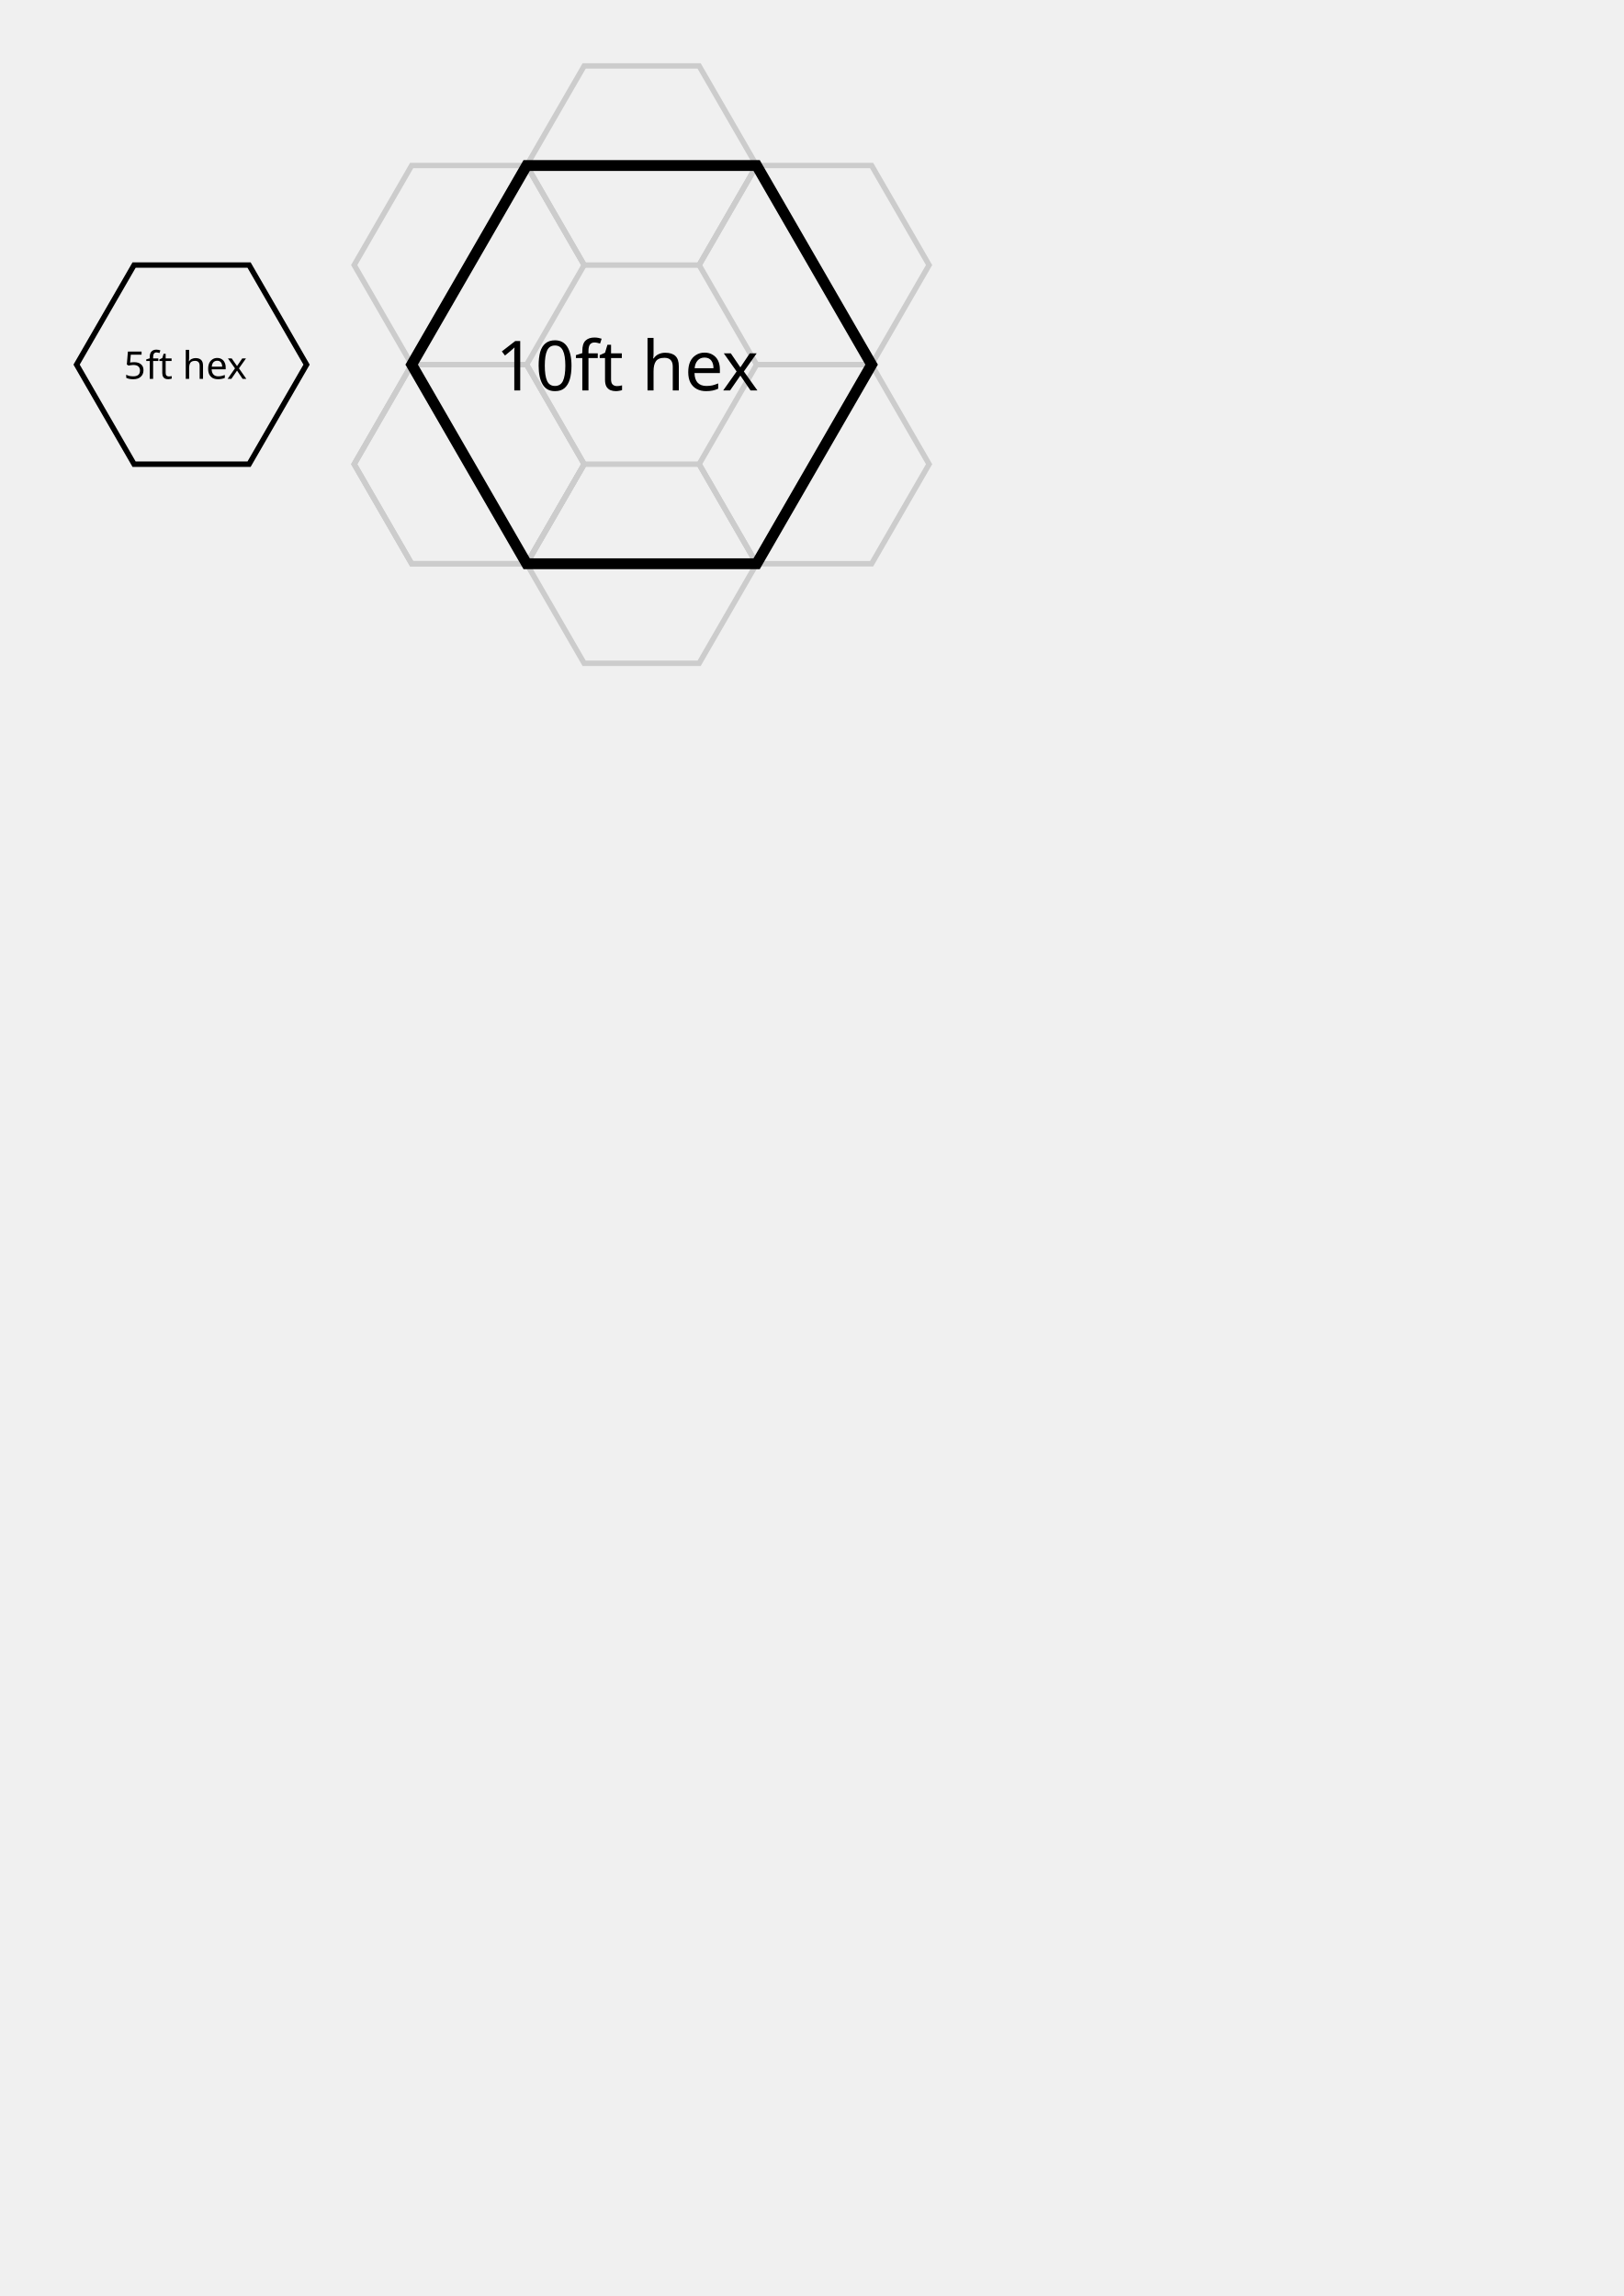
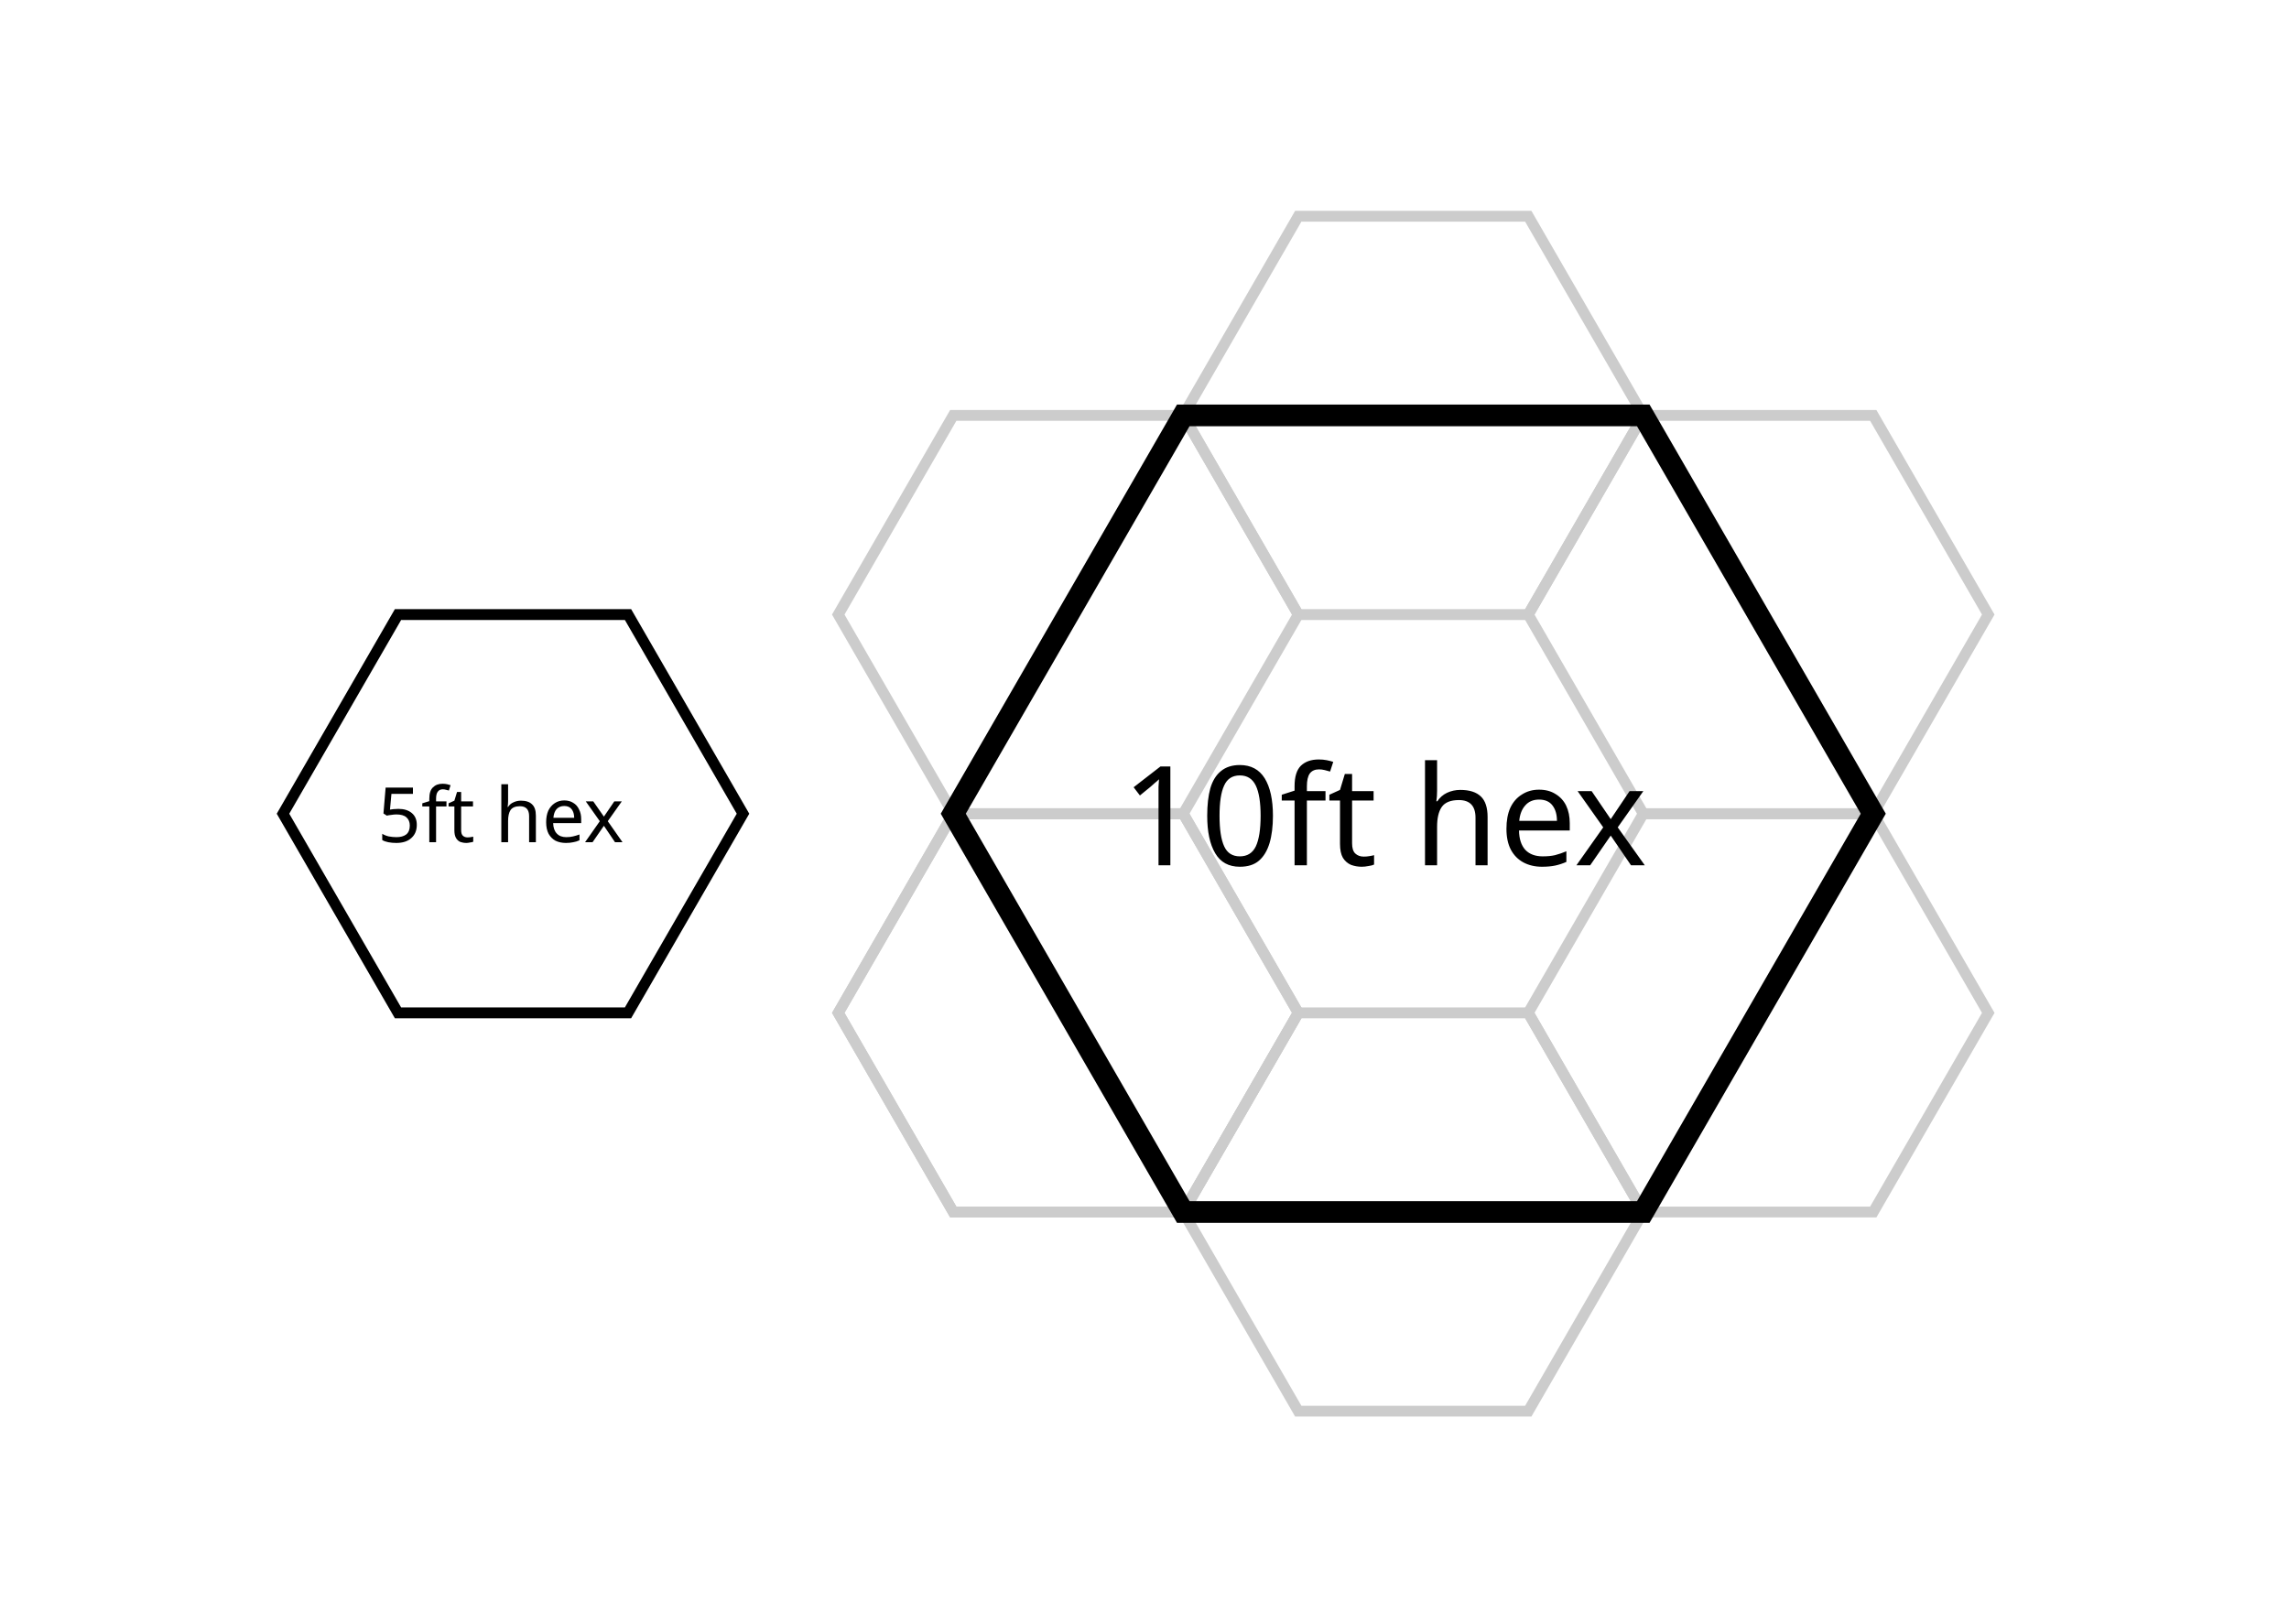
- <svg xmlns="http://www.w3.org/2000/svg" width="210mm" height="297mm" viewBox="0 0 210 297" version="1.1" id="svg8">
+ <svg xmlns="http://www.w3.org/2000/svg" width="148mm" height="105mm" viewBox="0 0 148 105" version="1.1" id="svg8">
  <defs id="defs2" />
-   <g id="layer1">
-     <path style="opacity:1;fill:none;stroke:#000000;stroke-width:0.701;stroke-miterlimit:4;stroke-dasharray:none" id="path10" d="m 39.649,47.166 -7.436,12.879 -14.871,0 -7.436,-12.879 7.436,-12.879 14.871,0 z" />
-     <text xml:space="preserve" style="font-style:normal;font-weight:normal;font-size:4.939px;line-height:1.25;font-family:sans-serif;letter-spacing:0px;word-spacing:0px;fill:#000000;fill-opacity:1;stroke:none;stroke-width:0.265" x="16.011" y="49.007" id="text819">
-       <tspan id="tspan817" x="16.011" y="49.007" style="stroke-width:0.265">5ft hex</tspan>
+   <g id="layer1" transform="translate(0,-192)">
+     <rect style="opacity:1;fill:#ffffff;stroke:#cccccc;stroke-width:0.5;stroke-miterlimit:4;stroke-dasharray:none" id="rect905" width="151.007" height="107.442" x="-1.604" y="191.161" />
+     <path style="opacity:1;fill:none;stroke:#000000;stroke-width:0.701;stroke-miterlimit:4;stroke-dasharray:none" id="path10" d="m 48.04,244.621 -7.436,12.879 H 25.734 l -7.436,-12.879 7.436,-12.879 h 14.871 z" />
+     <text xml:space="preserve" style="font-style:normal;font-weight:normal;font-size:4.939px;line-height:1.25;font-family:sans-serif;letter-spacing:0px;word-spacing:0px;fill:#000000;fill-opacity:1;stroke:none;stroke-width:0.265" x="24.402" y="246.462" id="text819">
+       <tspan id="tspan817" x="24.402" y="246.462" style="stroke-width:0.265">5ft hex</tspan>
    </text>
-     <path d="m 97.858,21.409 -7.436,12.879 -14.871,0 -7.436,-12.879 7.436,-12.879 14.871,0 z" id="path821" style="opacity:1;fill:none;stroke:#cccccc;stroke-width:0.701;stroke-miterlimit:4;stroke-dasharray:none" />
-     <path d="m 75.551,34.287 -7.436,12.879 -14.871,0 -7.436,-12.879 7.436,-12.879 14.871,0 z" id="path825" style="opacity:1;fill:none;stroke:#cccccc;stroke-width:0.701;stroke-miterlimit:4;stroke-dasharray:none" />
-     <path style="opacity:1;fill:none;stroke:#cccccc;stroke-width:0.701;stroke-miterlimit:4;stroke-dasharray:none" id="path827" d="M 75.551,60.045 68.115,72.924 H 53.244 l -7.436,-12.879 7.436,-12.879 14.871,0 z" />
-     <path style="opacity:1;fill:none;stroke:#cccccc;stroke-width:0.701;stroke-miterlimit:4;stroke-dasharray:none" id="path829" d="m 120.164,34.287 -7.436,12.879 -14.871,0 -7.436,-12.879 7.436,-12.879 14.871,0 z" />
-     <path d="m 120.164,60.045 -7.436,12.879 H 97.858 l -7.436,-12.879 7.436,-12.879 14.871,0 z" id="path831" style="opacity:1;fill:none;stroke:#cccccc;stroke-width:0.701;stroke-miterlimit:4;stroke-dasharray:none" />
-     <path d="M 75.551,60.045 68.115,72.924 H 53.244 l -7.436,-12.879 7.436,-12.879 14.871,0 z" id="path833" style="opacity:1;fill:none;stroke:#cccccc;stroke-width:0.701;stroke-miterlimit:4;stroke-dasharray:none" />
-     <path style="opacity:1;fill:none;stroke:#cccccc;stroke-width:0.701;stroke-miterlimit:4;stroke-dasharray:none" id="path835" d="M 97.858,72.924 90.422,85.802 H 75.551 l -7.436,-12.879 7.436,-12.879 14.871,0 z" />
-     <path style="opacity:1;fill:none;stroke:#000000;stroke-width:1.402;stroke-miterlimit:4;stroke-dasharray:none" id="path823" d="m 112.729,47.166 -14.871,25.758 -29.742,0 -14.871,-25.758 14.871,-25.758 29.742,0 z" />
-     <text id="text839" y="50.502" x="64.108" style="font-style:normal;font-weight:normal;font-size:8.948px;line-height:1.25;font-family:sans-serif;letter-spacing:0px;word-spacing:0px;fill:#000000;fill-opacity:1;stroke:none;stroke-width:0.479" xml:space="preserve">
-       <tspan style="stroke-width:0.479" y="50.502" x="64.108" id="tspan837">10ft hex</tspan>
+     <path d="m 106.249,218.863 -7.436,12.879 H 83.942 l -7.436,-12.879 7.436,-12.879 h 14.871 z" id="path821" style="opacity:1;fill:none;stroke:#cccccc;stroke-width:0.701;stroke-miterlimit:4;stroke-dasharray:none" />
+     <path d="m 83.942,231.742 -7.436,12.879 H 61.635 l -7.436,-12.879 7.436,-12.879 h 14.871 z" id="path825" style="opacity:1;fill:none;stroke:#cccccc;stroke-width:0.701;stroke-miterlimit:4;stroke-dasharray:none" />
+     <path style="opacity:1;fill:none;stroke:#cccccc;stroke-width:0.701;stroke-miterlimit:4;stroke-dasharray:none" id="path827" d="m 83.942,257.5 -7.436,12.879 H 61.635 l -7.436,-12.879 7.436,-12.879 h 14.871 z" />
+     <path style="opacity:1;fill:none;stroke:#cccccc;stroke-width:0.701;stroke-miterlimit:4;stroke-dasharray:none" id="path829" d="m 128.555,231.742 -7.436,12.879 h -14.871 l -7.436,-12.879 7.436,-12.879 h 14.871 z" />
+     <path d="m 128.555,257.5 -7.436,12.879 h -14.871 l -7.436,-12.879 7.436,-12.879 h 14.871 z" id="path831" style="opacity:1;fill:none;stroke:#cccccc;stroke-width:0.701;stroke-miterlimit:4;stroke-dasharray:none" />
+     <path d="m 83.942,257.5 -7.436,12.879 H 61.635 l -7.436,-12.879 7.436,-12.879 h 14.871 z" id="path833" style="opacity:1;fill:none;stroke:#cccccc;stroke-width:0.701;stroke-miterlimit:4;stroke-dasharray:none" />
+     <path style="opacity:1;fill:none;stroke:#cccccc;stroke-width:0.701;stroke-miterlimit:4;stroke-dasharray:none" id="path835" d="m 106.249,270.378 -7.436,12.879 H 83.942 l -7.436,-12.879 7.436,-12.879 h 14.871 z" />
+     <path style="opacity:1;fill:none;stroke:#000000;stroke-width:1.402;stroke-miterlimit:4;stroke-dasharray:none" id="path823" d="M 121.12,244.621 106.249,270.378 H 76.507 l -14.871,-25.758 14.871,-25.758 29.742,0 z" />
+     <text id="text839" y="247.957" x="72.499" style="font-style:normal;font-weight:normal;font-size:8.948px;line-height:1.25;font-family:sans-serif;letter-spacing:0px;word-spacing:0px;fill:#000000;fill-opacity:1;stroke:none;stroke-width:0.479" xml:space="preserve">
+       <tspan style="stroke-width:0.479" y="247.957" x="72.499" id="tspan837">10ft hex</tspan>
    </text>
  </g>
</svg>
